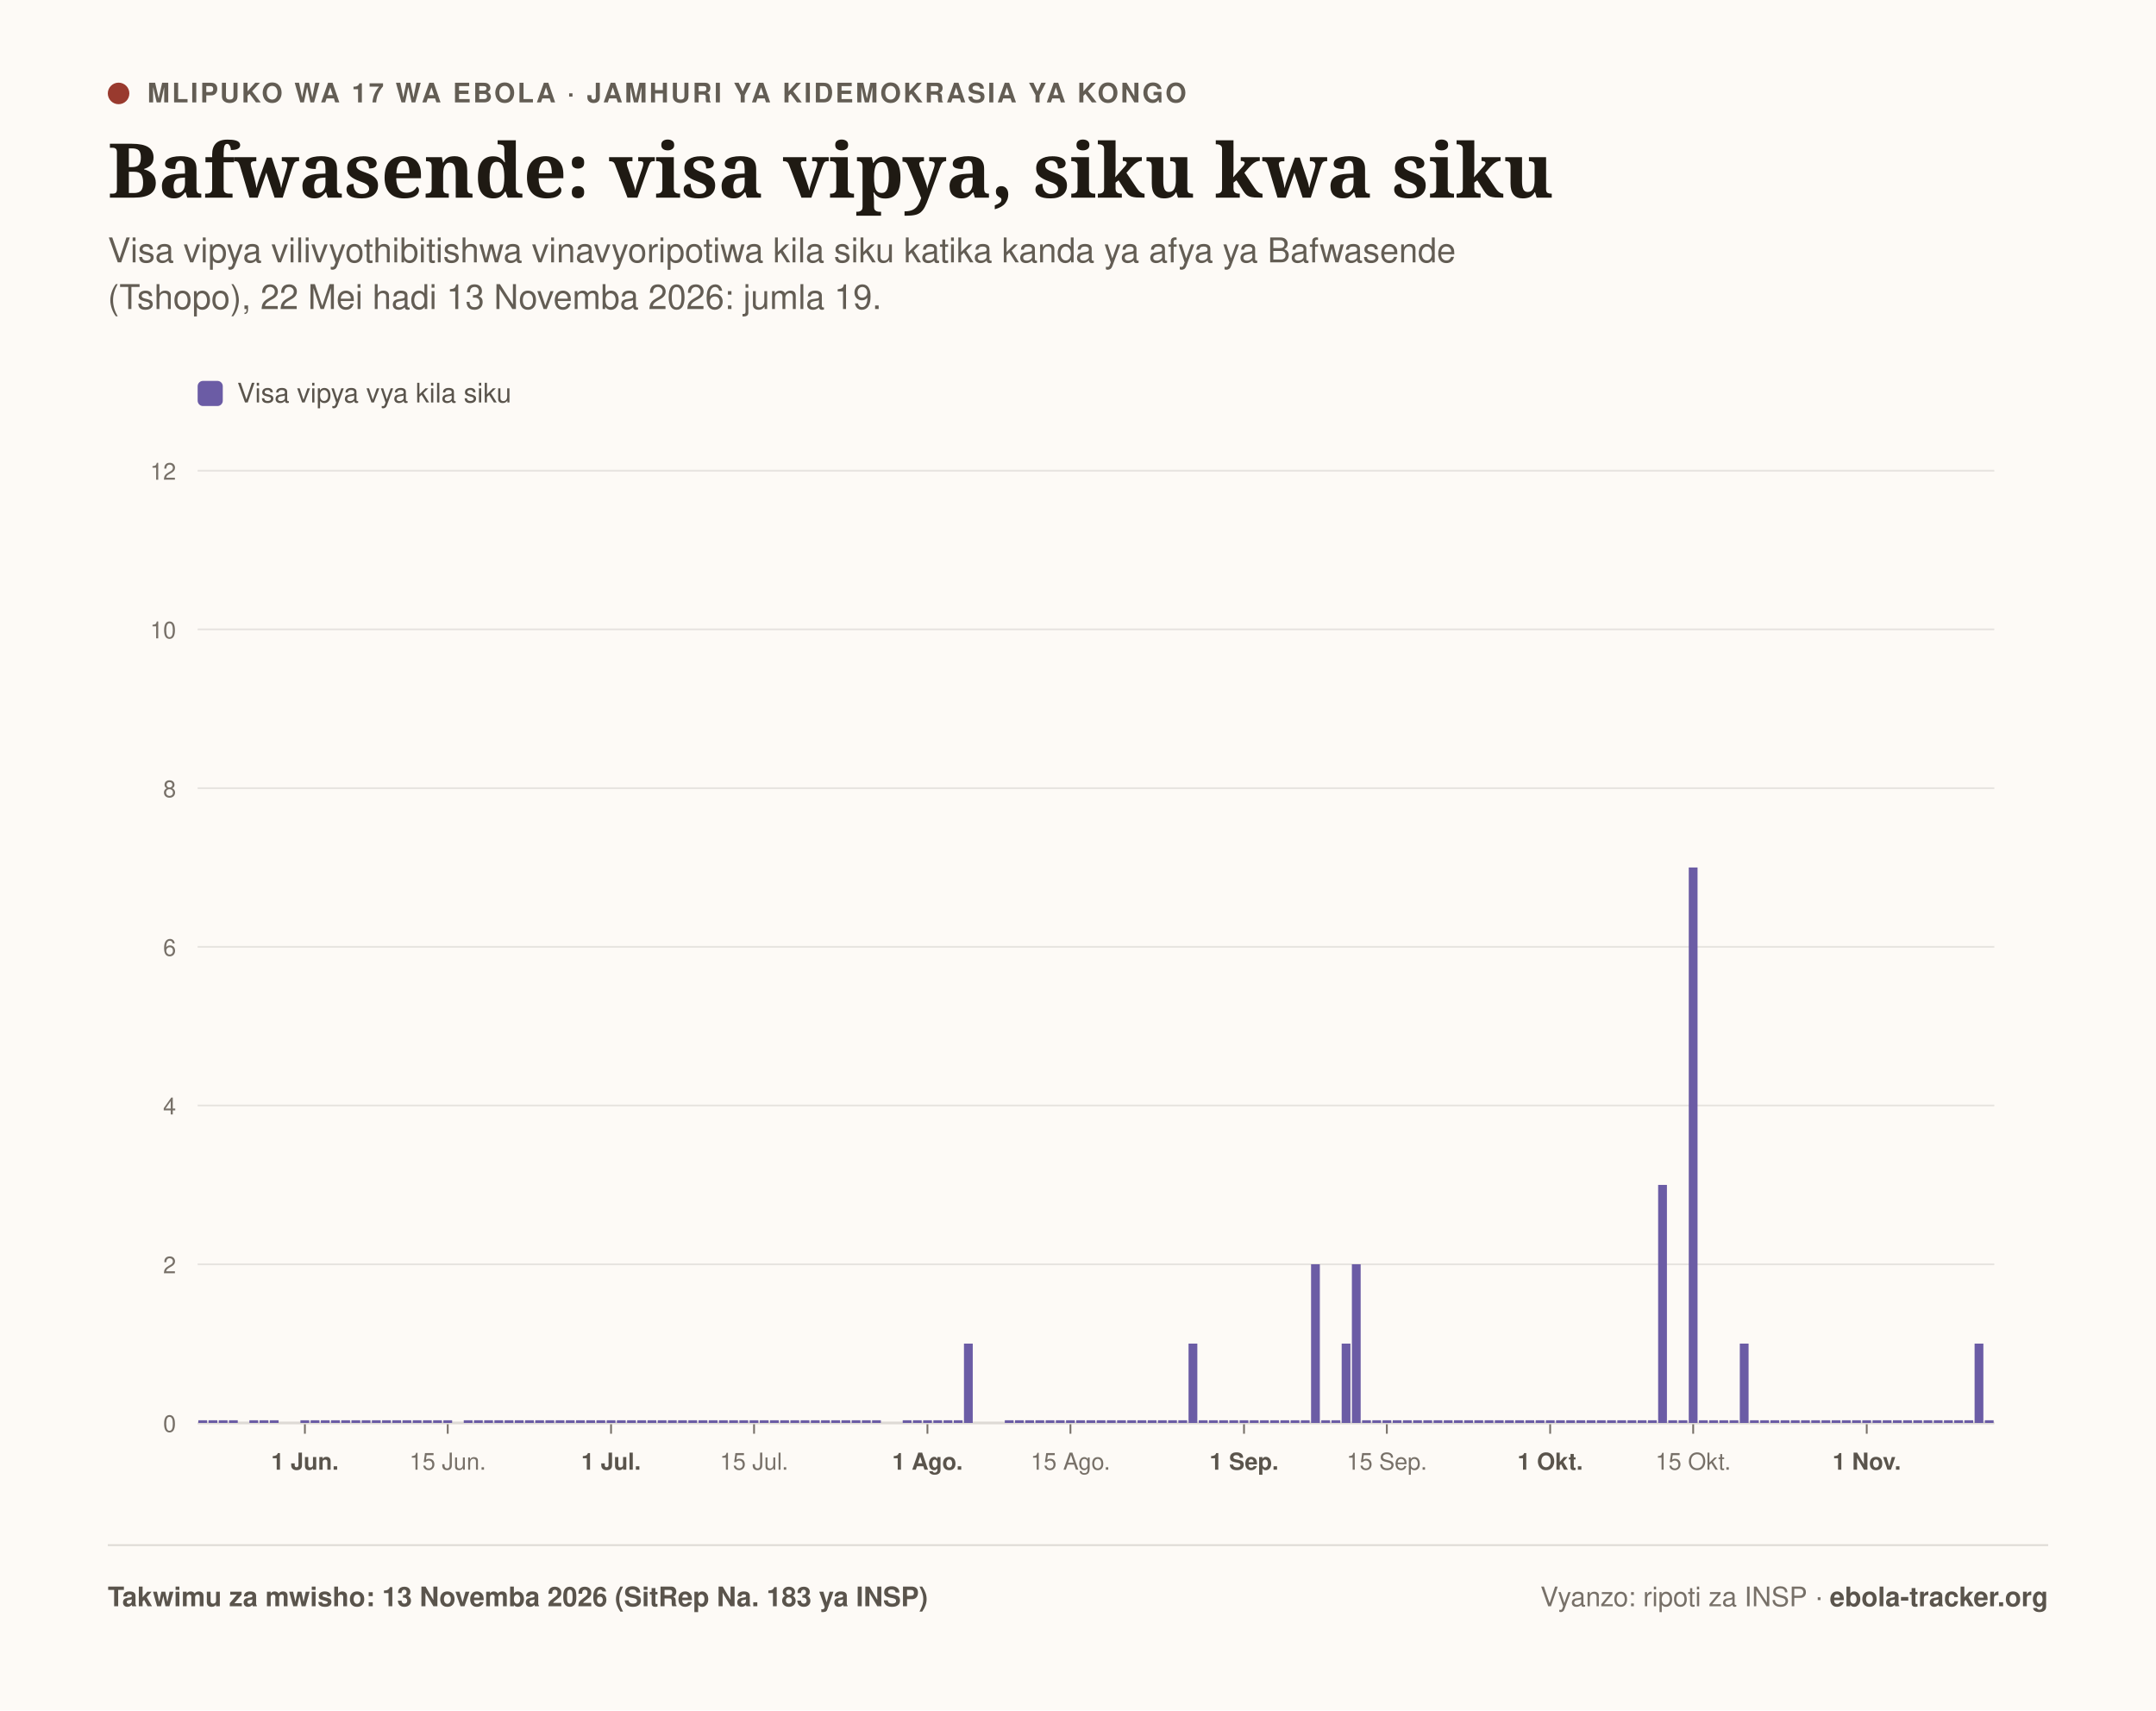
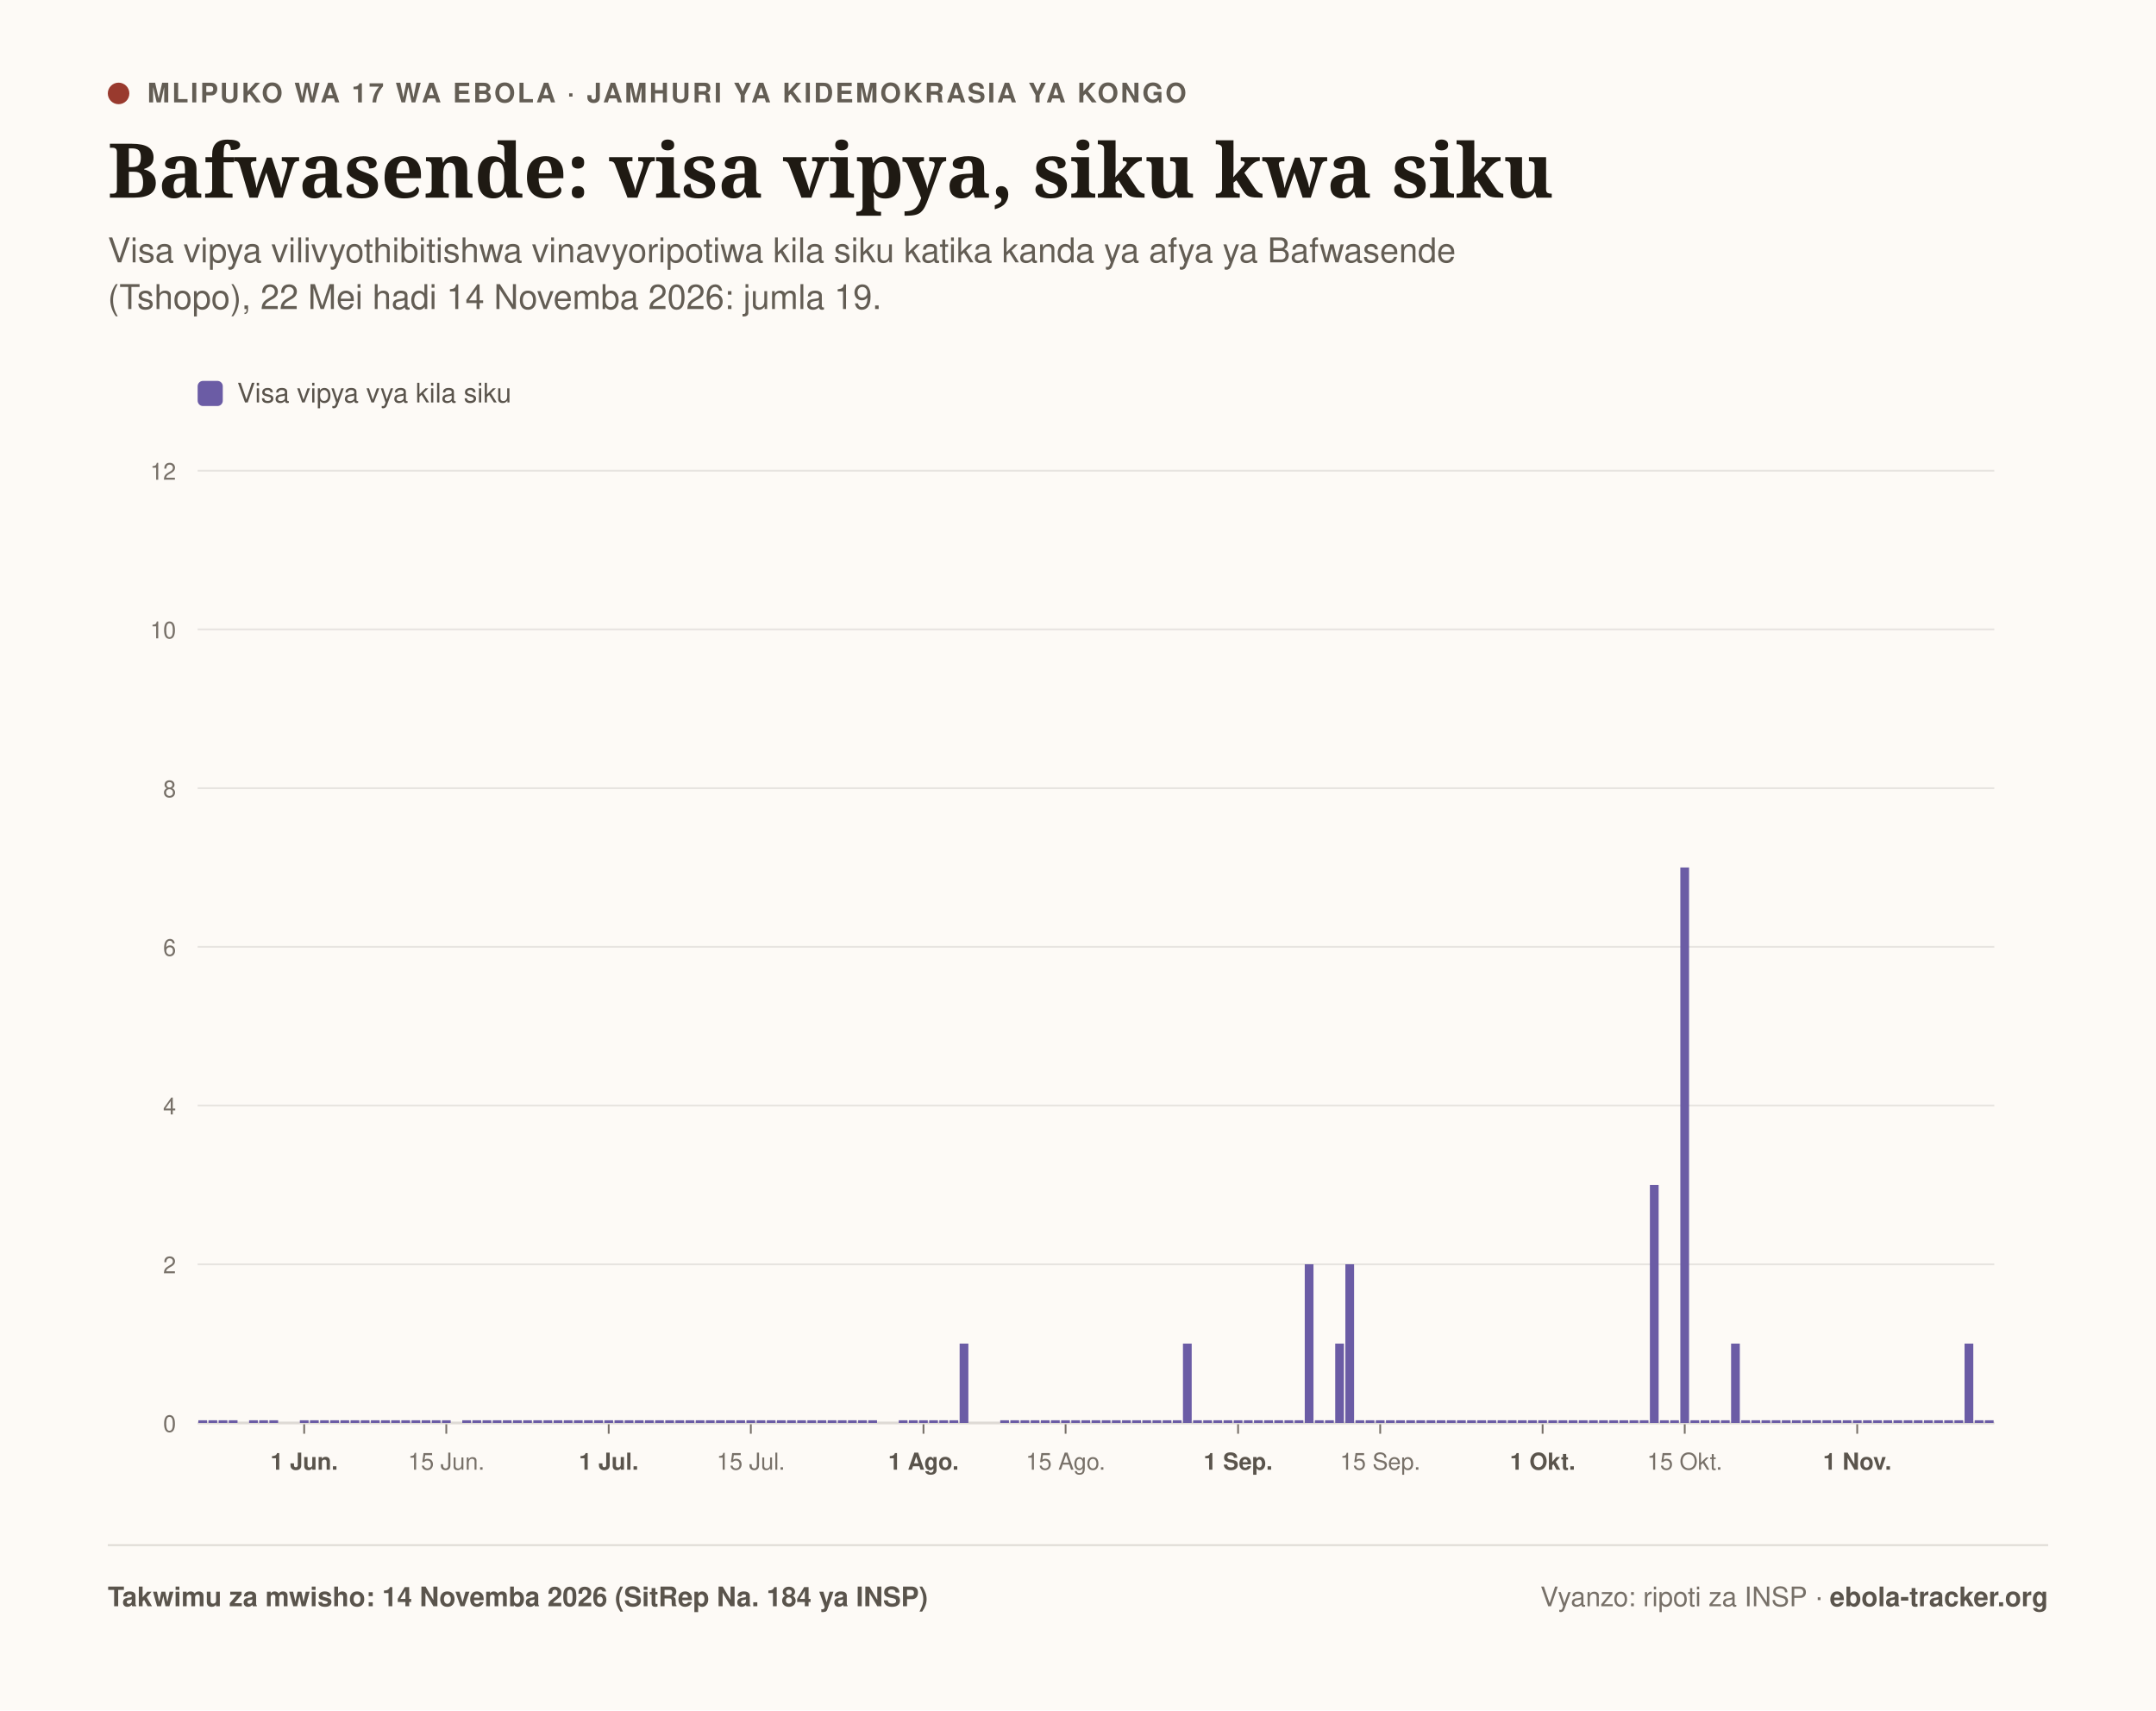
- <svg xmlns="http://www.w3.org/2000/svg" viewBox="0 0 1200 952" role="img" aria-label="Bafwasende: visa vipya, siku kwa siku. Visa vipya vilivyothibitishwa vinavyoripotiwa kila siku katika kanda ya afya ya Bafwasende (Tshopo), 22 Mei hadi 13 Novemba 2026: jumla 19.">
+ <svg xmlns="http://www.w3.org/2000/svg" viewBox="0 0 1200 952" role="img" aria-label="Bafwasende: visa vipya, siku kwa siku. Visa vipya vilivyothibitishwa vinavyoripotiwa kila siku katika kanda ya afya ya Bafwasende (Tshopo), 22 Mei hadi 14 Novemba 2026: jumla 19.">
  <rect width="1200" height="952" fill="#FDFAF6" />
  <circle cx="66" cy="52" r="6" fill="#993A2E" />
  <text x="82.0" y="57.0" font-family="'Public Sans',Helvetica,Arial,sans-serif" font-size="15" font-weight="700" fill="#635D54" text-anchor="start" letter-spacing=".08em">MLIPUKO WA 17 WA EBOLA · JAMHURI YA KIDEMOKRASIA YA KONGO</text>
  <text x="60.0" y="110.0" font-family="'Source Serif 4',Georgia,serif" font-size="42" font-weight="600" fill="#1F1A13" text-anchor="start">Bafwasende: visa vipya, siku kwa siku</text>
  <text x="60.0" y="146.0" font-family="'Public Sans',Helvetica,Arial,sans-serif" font-size="19" font-weight="400" fill="#635D54" text-anchor="start">Visa vipya vilivyothibitishwa vinavyoripotiwa kila siku katika kanda ya afya ya Bafwasende</text>
-   <text x="60.0" y="172.0" font-family="'Public Sans',Helvetica,Arial,sans-serif" font-size="19" font-weight="400" fill="#635D54" text-anchor="start">(Tshopo), 22 Mei hadi 13 Novemba 2026: jumla 19.</text>
+   <text x="60.0" y="172.0" font-family="'Public Sans',Helvetica,Arial,sans-serif" font-size="19" font-weight="400" fill="#635D54" text-anchor="start">(Tshopo), 22 Mei hadi 14 Novemba 2026: jumla 19.</text>
  <rect x="110" y="212" width="14" height="14" rx="3" fill="#6B5CA5" />
  <text x="132.0" y="224.0" font-family="'Public Sans',Helvetica,Arial,sans-serif" font-size="15" font-weight="400" fill="#5A544C" text-anchor="start">Visa vipya vya kila siku</text>
  <line x1="110" x2="1110" y1="792.0" y2="792.0" stroke="#E7E4E0" />
  <text x="98.0" y="797.0" font-family="'Public Sans',Helvetica,Arial,sans-serif" font-size="13" font-weight="400" fill="#777068" text-anchor="end">0</text>
  <line x1="110" x2="1110" y1="703.7" y2="703.7" stroke="#E7E4E0" />
  <text x="98.0" y="708.7" font-family="'Public Sans',Helvetica,Arial,sans-serif" font-size="13" font-weight="400" fill="#777068" text-anchor="end">2</text>
  <line x1="110" x2="1110" y1="615.3" y2="615.3" stroke="#E7E4E0" />
  <text x="98.0" y="620.3" font-family="'Public Sans',Helvetica,Arial,sans-serif" font-size="13" font-weight="400" fill="#777068" text-anchor="end">4</text>
  <line x1="110" x2="1110" y1="527.0" y2="527.0" stroke="#E7E4E0" />
  <text x="98.0" y="532.0" font-family="'Public Sans',Helvetica,Arial,sans-serif" font-size="13" font-weight="400" fill="#777068" text-anchor="end">6</text>
  <line x1="110" x2="1110" y1="438.7" y2="438.7" stroke="#E7E4E0" />
  <text x="98.0" y="443.7" font-family="'Public Sans',Helvetica,Arial,sans-serif" font-size="13" font-weight="400" fill="#777068" text-anchor="end">8</text>
  <line x1="110" x2="1110" y1="350.3" y2="350.3" stroke="#E7E4E0" />
  <text x="98.0" y="355.3" font-family="'Public Sans',Helvetica,Arial,sans-serif" font-size="13" font-weight="400" fill="#777068" text-anchor="end">10</text>
  <line x1="110" x2="1110" y1="262.0" y2="262.0" stroke="#E7E4E0" />
  <text x="98.0" y="267.0" font-family="'Public Sans',Helvetica,Arial,sans-serif" font-size="13" font-weight="400" fill="#777068" text-anchor="end">12</text>
-   <line x1="169.7" x2="169.7" y1="792" y2="798" stroke="#777068" />
-   <text x="169.7" y="818.0" font-family="'Public Sans',Helvetica,Arial,sans-serif" font-size="13" font-weight="600" fill="#5A544C" text-anchor="middle">1 Jun.</text>
-   <line x1="249.2" x2="249.2" y1="792" y2="798" stroke="#777068" />
-   <text x="249.2" y="818.0" font-family="'Public Sans',Helvetica,Arial,sans-serif" font-size="13" font-weight="400" fill="#777068" text-anchor="middle">15 Jun.</text>
-   <line x1="340.1" x2="340.1" y1="792" y2="798" stroke="#777068" />
-   <text x="340.1" y="818.0" font-family="'Public Sans',Helvetica,Arial,sans-serif" font-size="13" font-weight="600" fill="#5A544C" text-anchor="middle">1 Jul.</text>
-   <line x1="419.7" x2="419.7" y1="792" y2="798" stroke="#777068" />
-   <text x="419.7" y="818.0" font-family="'Public Sans',Helvetica,Arial,sans-serif" font-size="13" font-weight="400" fill="#777068" text-anchor="middle">15 Jul.</text>
-   <line x1="516.2" x2="516.2" y1="792" y2="798" stroke="#777068" />
-   <text x="516.2" y="818.0" font-family="'Public Sans',Helvetica,Arial,sans-serif" font-size="13" font-weight="600" fill="#5A544C" text-anchor="middle">1 Ago.</text>
-   <line x1="595.8" x2="595.8" y1="792" y2="798" stroke="#777068" />
-   <text x="595.8" y="818.0" font-family="'Public Sans',Helvetica,Arial,sans-serif" font-size="13" font-weight="400" fill="#777068" text-anchor="middle">15 Ago.</text>
-   <line x1="692.4" x2="692.4" y1="792" y2="798" stroke="#777068" />
-   <text x="692.4" y="818.0" font-family="'Public Sans',Helvetica,Arial,sans-serif" font-size="13" font-weight="600" fill="#5A544C" text-anchor="middle">1 Sep.</text>
-   <line x1="771.9" x2="771.9" y1="792" y2="798" stroke="#777068" />
-   <text x="771.9" y="818.0" font-family="'Public Sans',Helvetica,Arial,sans-serif" font-size="13" font-weight="400" fill="#777068" text-anchor="middle">15 Sep.</text>
-   <line x1="862.8" x2="862.8" y1="792" y2="798" stroke="#777068" />
-   <text x="862.8" y="818.0" font-family="'Public Sans',Helvetica,Arial,sans-serif" font-size="13" font-weight="600" fill="#5A544C" text-anchor="middle">1 Okt.</text>
-   <line x1="942.4" x2="942.4" y1="792" y2="798" stroke="#777068" />
-   <text x="942.4" y="818.0" font-family="'Public Sans',Helvetica,Arial,sans-serif" font-size="13" font-weight="400" fill="#777068" text-anchor="middle">15 Okt.</text>
-   <line x1="1039.0" x2="1039.0" y1="792" y2="798" stroke="#777068" />
-   <text x="1039.0" y="818.0" font-family="'Public Sans',Helvetica,Arial,sans-serif" font-size="13" font-weight="600" fill="#5A544C" text-anchor="middle">1 Nov.</text>
+   <line x1="169.3" x2="169.3" y1="792" y2="798" stroke="#777068" />
+   <text x="169.3" y="818.0" font-family="'Public Sans',Helvetica,Arial,sans-serif" font-size="13" font-weight="600" fill="#5A544C" text-anchor="middle">1 Jun.</text>
+   <line x1="248.4" x2="248.4" y1="792" y2="798" stroke="#777068" />
+   <text x="248.4" y="818.0" font-family="'Public Sans',Helvetica,Arial,sans-serif" font-size="13" font-weight="400" fill="#777068" text-anchor="middle">15 Jun.</text>
+   <line x1="338.8" x2="338.8" y1="792" y2="798" stroke="#777068" />
+   <text x="338.8" y="818.0" font-family="'Public Sans',Helvetica,Arial,sans-serif" font-size="13" font-weight="600" fill="#5A544C" text-anchor="middle">1 Jul.</text>
+   <line x1="417.9" x2="417.9" y1="792" y2="798" stroke="#777068" />
+   <text x="417.9" y="818.0" font-family="'Public Sans',Helvetica,Arial,sans-serif" font-size="13" font-weight="400" fill="#777068" text-anchor="middle">15 Jul.</text>
+   <line x1="514.0" x2="514.0" y1="792" y2="798" stroke="#777068" />
+   <text x="514.0" y="818.0" font-family="'Public Sans',Helvetica,Arial,sans-serif" font-size="13" font-weight="600" fill="#5A544C" text-anchor="middle">1 Ago.</text>
+   <line x1="593.1" x2="593.1" y1="792" y2="798" stroke="#777068" />
+   <text x="593.1" y="818.0" font-family="'Public Sans',Helvetica,Arial,sans-serif" font-size="13" font-weight="400" fill="#777068" text-anchor="middle">15 Ago.</text>
+   <line x1="689.1" x2="689.1" y1="792" y2="798" stroke="#777068" />
+   <text x="689.1" y="818.0" font-family="'Public Sans',Helvetica,Arial,sans-serif" font-size="13" font-weight="600" fill="#5A544C" text-anchor="middle">1 Sep.</text>
+   <line x1="768.2" x2="768.2" y1="792" y2="798" stroke="#777068" />
+   <text x="768.2" y="818.0" font-family="'Public Sans',Helvetica,Arial,sans-serif" font-size="13" font-weight="400" fill="#777068" text-anchor="middle">15 Sep.</text>
+   <line x1="858.6" x2="858.6" y1="792" y2="798" stroke="#777068" />
+   <text x="858.6" y="818.0" font-family="'Public Sans',Helvetica,Arial,sans-serif" font-size="13" font-weight="600" fill="#5A544C" text-anchor="middle">1 Okt.</text>
+   <line x1="937.7" x2="937.7" y1="792" y2="798" stroke="#777068" />
+   <text x="937.7" y="818.0" font-family="'Public Sans',Helvetica,Arial,sans-serif" font-size="13" font-weight="400" fill="#777068" text-anchor="middle">15 Okt.</text>
+   <line x1="1033.7" x2="1033.7" y1="792" y2="798" stroke="#777068" />
+   <text x="1033.7" y="818.0" font-family="'Public Sans',Helvetica,Arial,sans-serif" font-size="13" font-weight="600" fill="#5A544C" text-anchor="middle">1 Nov.</text>
  <line x1="110" x2="1110" y1="792" y2="792" stroke="#DEDAD5" stroke-width="1.5" />
-   <rect x="110.40" y="790.50" width="4.89" height="1.50" fill="#6B5CA5" />
-   <rect x="116.08" y="790.50" width="4.89" height="1.50" fill="#6B5CA5" />
-   <rect x="121.76" y="790.50" width="4.89" height="1.50" fill="#6B5CA5" />
-   <rect x="127.44" y="790.50" width="4.89" height="1.50" fill="#6B5CA5" />
-   <rect x="138.81" y="790.50" width="4.89" height="1.50" fill="#6B5CA5" />
-   <rect x="144.49" y="790.50" width="4.89" height="1.50" fill="#6B5CA5" />
-   <rect x="150.17" y="790.50" width="4.89" height="1.50" fill="#6B5CA5" />
-   <rect x="167.22" y="790.50" width="4.89" height="1.50" fill="#6B5CA5" />
-   <rect x="172.90" y="790.50" width="4.89" height="1.50" fill="#6B5CA5" />
-   <rect x="178.58" y="790.50" width="4.89" height="1.50" fill="#6B5CA5" />
-   <rect x="184.26" y="790.50" width="4.89" height="1.50" fill="#6B5CA5" />
-   <rect x="189.94" y="790.50" width="4.89" height="1.50" fill="#6B5CA5" />
-   <rect x="195.62" y="790.50" width="4.89" height="1.50" fill="#6B5CA5" />
-   <rect x="201.31" y="790.50" width="4.89" height="1.50" fill="#6B5CA5" />
-   <rect x="206.99" y="790.50" width="4.89" height="1.50" fill="#6B5CA5" />
-   <rect x="212.67" y="790.50" width="4.89" height="1.50" fill="#6B5CA5" />
-   <rect x="218.35" y="790.50" width="4.89" height="1.50" fill="#6B5CA5" />
-   <rect x="224.03" y="790.50" width="4.89" height="1.50" fill="#6B5CA5" />
-   <rect x="229.72" y="790.50" width="4.89" height="1.50" fill="#6B5CA5" />
-   <rect x="235.40" y="790.50" width="4.89" height="1.50" fill="#6B5CA5" />
-   <rect x="241.08" y="790.50" width="4.89" height="1.50" fill="#6B5CA5" />
-   <rect x="246.76" y="790.50" width="4.89" height="1.50" fill="#6B5CA5" />
-   <rect x="258.12" y="790.50" width="4.89" height="1.50" fill="#6B5CA5" />
-   <rect x="263.81" y="790.50" width="4.89" height="1.50" fill="#6B5CA5" />
-   <rect x="269.49" y="790.50" width="4.89" height="1.50" fill="#6B5CA5" />
-   <rect x="275.17" y="790.50" width="4.89" height="1.50" fill="#6B5CA5" />
-   <rect x="280.85" y="790.50" width="4.89" height="1.50" fill="#6B5CA5" />
-   <rect x="286.53" y="790.50" width="4.89" height="1.50" fill="#6B5CA5" />
-   <rect x="292.22" y="790.50" width="4.89" height="1.50" fill="#6B5CA5" />
-   <rect x="297.90" y="790.50" width="4.89" height="1.50" fill="#6B5CA5" />
-   <rect x="303.58" y="790.50" width="4.89" height="1.50" fill="#6B5CA5" />
-   <rect x="309.26" y="790.50" width="4.89" height="1.50" fill="#6B5CA5" />
-   <rect x="314.94" y="790.50" width="4.89" height="1.50" fill="#6B5CA5" />
-   <rect x="320.62" y="790.50" width="4.89" height="1.50" fill="#6B5CA5" />
-   <rect x="326.31" y="790.50" width="4.89" height="1.50" fill="#6B5CA5" />
-   <rect x="331.99" y="790.50" width="4.89" height="1.50" fill="#6B5CA5" />
-   <rect x="337.67" y="790.50" width="4.89" height="1.50" fill="#6B5CA5" />
-   <rect x="343.35" y="790.50" width="4.89" height="1.50" fill="#6B5CA5" />
-   <rect x="349.03" y="790.50" width="4.89" height="1.50" fill="#6B5CA5" />
-   <rect x="354.72" y="790.50" width="4.89" height="1.50" fill="#6B5CA5" />
-   <rect x="360.40" y="790.50" width="4.89" height="1.50" fill="#6B5CA5" />
-   <rect x="366.08" y="790.50" width="4.89" height="1.50" fill="#6B5CA5" />
-   <rect x="371.76" y="790.50" width="4.89" height="1.50" fill="#6B5CA5" />
-   <rect x="377.44" y="790.50" width="4.89" height="1.50" fill="#6B5CA5" />
-   <rect x="383.12" y="790.50" width="4.89" height="1.50" fill="#6B5CA5" />
-   <rect x="388.81" y="790.50" width="4.89" height="1.50" fill="#6B5CA5" />
-   <rect x="394.49" y="790.50" width="4.89" height="1.50" fill="#6B5CA5" />
-   <rect x="400.17" y="790.50" width="4.89" height="1.50" fill="#6B5CA5" />
-   <rect x="405.85" y="790.50" width="4.89" height="1.50" fill="#6B5CA5" />
-   <rect x="411.53" y="790.50" width="4.89" height="1.50" fill="#6B5CA5" />
-   <rect x="417.22" y="790.50" width="4.89" height="1.50" fill="#6B5CA5" />
-   <rect x="422.90" y="790.50" width="4.89" height="1.50" fill="#6B5CA5" />
-   <rect x="428.58" y="790.50" width="4.89" height="1.50" fill="#6B5CA5" />
-   <rect x="434.26" y="790.50" width="4.89" height="1.50" fill="#6B5CA5" />
-   <rect x="439.94" y="790.50" width="4.89" height="1.50" fill="#6B5CA5" />
-   <rect x="445.62" y="790.50" width="4.89" height="1.50" fill="#6B5CA5" />
-   <rect x="451.31" y="790.50" width="4.89" height="1.50" fill="#6B5CA5" />
-   <rect x="456.99" y="790.50" width="4.89" height="1.50" fill="#6B5CA5" />
-   <rect x="462.67" y="790.50" width="4.89" height="1.50" fill="#6B5CA5" />
-   <rect x="468.35" y="790.50" width="4.89" height="1.50" fill="#6B5CA5" />
-   <rect x="474.03" y="790.50" width="4.89" height="1.50" fill="#6B5CA5" />
-   <rect x="479.72" y="790.50" width="4.89" height="1.50" fill="#6B5CA5" />
-   <rect x="485.40" y="790.50" width="4.89" height="1.50" fill="#6B5CA5" />
-   <rect x="502.44" y="790.50" width="4.89" height="1.50" fill="#6B5CA5" />
-   <rect x="508.12" y="790.50" width="4.89" height="1.50" fill="#6B5CA5" />
-   <rect x="513.81" y="790.50" width="4.89" height="1.50" fill="#6B5CA5" />
-   <rect x="519.49" y="790.50" width="4.89" height="1.50" fill="#6B5CA5" />
-   <rect x="525.17" y="790.50" width="4.89" height="1.50" fill="#6B5CA5" />
-   <rect x="530.85" y="790.50" width="4.89" height="1.50" fill="#6B5CA5" />
-   <rect x="536.53" y="747.83" width="4.89" height="44.17" fill="#6B5CA5" />
-   <rect x="559.26" y="790.50" width="4.89" height="1.50" fill="#6B5CA5" />
-   <rect x="564.94" y="790.50" width="4.89" height="1.50" fill="#6B5CA5" />
-   <rect x="570.62" y="790.50" width="4.89" height="1.50" fill="#6B5CA5" />
-   <rect x="576.31" y="790.50" width="4.89" height="1.50" fill="#6B5CA5" />
-   <rect x="581.99" y="790.50" width="4.89" height="1.50" fill="#6B5CA5" />
-   <rect x="587.67" y="790.50" width="4.89" height="1.50" fill="#6B5CA5" />
-   <rect x="593.35" y="790.50" width="4.89" height="1.50" fill="#6B5CA5" />
-   <rect x="599.03" y="790.50" width="4.89" height="1.50" fill="#6B5CA5" />
-   <rect x="604.72" y="790.50" width="4.89" height="1.50" fill="#6B5CA5" />
-   <rect x="610.40" y="790.50" width="4.89" height="1.50" fill="#6B5CA5" />
-   <rect x="616.08" y="790.50" width="4.89" height="1.50" fill="#6B5CA5" />
-   <rect x="621.76" y="790.50" width="4.89" height="1.50" fill="#6B5CA5" />
-   <rect x="627.44" y="790.50" width="4.89" height="1.50" fill="#6B5CA5" />
-   <rect x="633.12" y="790.50" width="4.89" height="1.50" fill="#6B5CA5" />
-   <rect x="638.81" y="790.50" width="4.89" height="1.50" fill="#6B5CA5" />
-   <rect x="644.49" y="790.50" width="4.89" height="1.50" fill="#6B5CA5" />
-   <rect x="650.17" y="790.50" width="4.89" height="1.50" fill="#6B5CA5" />
-   <rect x="655.85" y="790.50" width="4.89" height="1.50" fill="#6B5CA5" />
-   <rect x="661.53" y="747.83" width="4.89" height="44.17" fill="#6B5CA5" />
-   <rect x="667.22" y="790.50" width="4.89" height="1.50" fill="#6B5CA5" />
-   <rect x="672.90" y="790.50" width="4.89" height="1.50" fill="#6B5CA5" />
-   <rect x="678.58" y="790.50" width="4.89" height="1.50" fill="#6B5CA5" />
-   <rect x="684.26" y="790.50" width="4.89" height="1.50" fill="#6B5CA5" />
-   <rect x="689.94" y="790.50" width="4.89" height="1.50" fill="#6B5CA5" />
-   <rect x="695.62" y="790.50" width="4.89" height="1.50" fill="#6B5CA5" />
-   <rect x="701.31" y="790.50" width="4.89" height="1.50" fill="#6B5CA5" />
-   <rect x="706.99" y="790.50" width="4.89" height="1.50" fill="#6B5CA5" />
-   <rect x="712.67" y="790.50" width="4.89" height="1.50" fill="#6B5CA5" />
-   <rect x="718.35" y="790.50" width="4.89" height="1.50" fill="#6B5CA5" />
-   <rect x="724.03" y="790.50" width="4.89" height="1.50" fill="#6B5CA5" />
-   <rect x="729.72" y="703.67" width="4.89" height="88.33" fill="#6B5CA5" />
-   <rect x="735.40" y="790.50" width="4.89" height="1.50" fill="#6B5CA5" />
-   <rect x="741.08" y="790.50" width="4.89" height="1.50" fill="#6B5CA5" />
-   <rect x="746.76" y="747.83" width="4.89" height="44.17" fill="#6B5CA5" />
-   <rect x="752.44" y="703.67" width="4.89" height="88.33" fill="#6B5CA5" />
-   <rect x="758.12" y="790.50" width="4.89" height="1.50" fill="#6B5CA5" />
-   <rect x="763.81" y="790.50" width="4.89" height="1.50" fill="#6B5CA5" />
-   <rect x="769.49" y="790.50" width="4.89" height="1.50" fill="#6B5CA5" />
-   <rect x="775.17" y="790.50" width="4.89" height="1.50" fill="#6B5CA5" />
-   <rect x="780.85" y="790.50" width="4.89" height="1.50" fill="#6B5CA5" />
-   <rect x="786.53" y="790.50" width="4.89" height="1.50" fill="#6B5CA5" />
-   <rect x="792.22" y="790.50" width="4.89" height="1.50" fill="#6B5CA5" />
-   <rect x="797.90" y="790.50" width="4.89" height="1.50" fill="#6B5CA5" />
-   <rect x="803.58" y="790.50" width="4.89" height="1.50" fill="#6B5CA5" />
-   <rect x="809.26" y="790.50" width="4.89" height="1.50" fill="#6B5CA5" />
-   <rect x="814.94" y="790.50" width="4.89" height="1.50" fill="#6B5CA5" />
-   <rect x="820.62" y="790.50" width="4.89" height="1.50" fill="#6B5CA5" />
-   <rect x="826.31" y="790.50" width="4.89" height="1.50" fill="#6B5CA5" />
-   <rect x="831.99" y="790.50" width="4.89" height="1.50" fill="#6B5CA5" />
-   <rect x="837.67" y="790.50" width="4.89" height="1.50" fill="#6B5CA5" />
-   <rect x="843.35" y="790.50" width="4.89" height="1.50" fill="#6B5CA5" />
-   <rect x="849.03" y="790.50" width="4.89" height="1.50" fill="#6B5CA5" />
-   <rect x="854.72" y="790.50" width="4.89" height="1.50" fill="#6B5CA5" />
-   <rect x="860.40" y="790.50" width="4.89" height="1.50" fill="#6B5CA5" />
-   <rect x="866.08" y="790.50" width="4.89" height="1.50" fill="#6B5CA5" />
-   <rect x="871.76" y="790.50" width="4.89" height="1.50" fill="#6B5CA5" />
-   <rect x="877.44" y="790.50" width="4.89" height="1.50" fill="#6B5CA5" />
-   <rect x="883.12" y="790.50" width="4.89" height="1.50" fill="#6B5CA5" />
-   <rect x="888.81" y="790.50" width="4.89" height="1.50" fill="#6B5CA5" />
-   <rect x="894.49" y="790.50" width="4.89" height="1.50" fill="#6B5CA5" />
-   <rect x="900.17" y="790.50" width="4.89" height="1.50" fill="#6B5CA5" />
-   <rect x="905.85" y="790.50" width="4.89" height="1.50" fill="#6B5CA5" />
-   <rect x="911.53" y="790.50" width="4.89" height="1.50" fill="#6B5CA5" />
-   <rect x="917.22" y="790.50" width="4.89" height="1.50" fill="#6B5CA5" />
-   <rect x="922.90" y="659.50" width="4.89" height="132.50" fill="#6B5CA5" />
-   <rect x="928.58" y="790.50" width="4.89" height="1.50" fill="#6B5CA5" />
-   <rect x="934.26" y="790.50" width="4.89" height="1.50" fill="#6B5CA5" />
-   <rect x="939.94" y="482.83" width="4.89" height="309.17" fill="#6B5CA5" />
-   <rect x="945.62" y="790.50" width="4.89" height="1.50" fill="#6B5CA5" />
-   <rect x="951.31" y="790.50" width="4.89" height="1.50" fill="#6B5CA5" />
-   <rect x="956.99" y="790.50" width="4.89" height="1.50" fill="#6B5CA5" />
-   <rect x="962.67" y="790.50" width="4.89" height="1.50" fill="#6B5CA5" />
-   <rect x="968.35" y="747.83" width="4.89" height="44.17" fill="#6B5CA5" />
-   <rect x="974.03" y="790.50" width="4.89" height="1.50" fill="#6B5CA5" />
-   <rect x="979.72" y="790.50" width="4.89" height="1.50" fill="#6B5CA5" />
-   <rect x="985.40" y="790.50" width="4.89" height="1.50" fill="#6B5CA5" />
-   <rect x="991.08" y="790.50" width="4.89" height="1.50" fill="#6B5CA5" />
-   <rect x="996.76" y="790.50" width="4.89" height="1.50" fill="#6B5CA5" />
-   <rect x="1002.44" y="790.50" width="4.89" height="1.50" fill="#6B5CA5" />
-   <rect x="1008.12" y="790.50" width="4.89" height="1.50" fill="#6B5CA5" />
-   <rect x="1013.81" y="790.50" width="4.89" height="1.50" fill="#6B5CA5" />
-   <rect x="1019.49" y="790.50" width="4.89" height="1.50" fill="#6B5CA5" />
-   <rect x="1025.17" y="790.50" width="4.89" height="1.50" fill="#6B5CA5" />
-   <rect x="1030.85" y="790.50" width="4.89" height="1.50" fill="#6B5CA5" />
-   <rect x="1036.53" y="790.50" width="4.89" height="1.50" fill="#6B5CA5" />
-   <rect x="1042.22" y="790.50" width="4.89" height="1.50" fill="#6B5CA5" />
-   <rect x="1047.90" y="790.50" width="4.89" height="1.50" fill="#6B5CA5" />
-   <rect x="1053.58" y="790.50" width="4.89" height="1.50" fill="#6B5CA5" />
-   <rect x="1059.26" y="790.50" width="4.89" height="1.50" fill="#6B5CA5" />
-   <rect x="1064.94" y="790.50" width="4.89" height="1.50" fill="#6B5CA5" />
-   <rect x="1070.62" y="790.50" width="4.89" height="1.50" fill="#6B5CA5" />
-   <rect x="1076.31" y="790.50" width="4.89" height="1.50" fill="#6B5CA5" />
-   <rect x="1081.99" y="790.50" width="4.89" height="1.50" fill="#6B5CA5" />
-   <rect x="1087.67" y="790.50" width="4.89" height="1.50" fill="#6B5CA5" />
-   <rect x="1093.35" y="790.50" width="4.89" height="1.50" fill="#6B5CA5" />
-   <rect x="1099.03" y="747.83" width="4.89" height="44.17" fill="#6B5CA5" />
-   <rect x="1104.72" y="790.50" width="4.89" height="1.50" fill="#6B5CA5" />
+   <rect x="110.40" y="790.50" width="4.86" height="1.50" fill="#6B5CA5" />
+   <rect x="116.05" y="790.50" width="4.86" height="1.50" fill="#6B5CA5" />
+   <rect x="121.69" y="790.50" width="4.86" height="1.50" fill="#6B5CA5" />
+   <rect x="127.34" y="790.50" width="4.86" height="1.50" fill="#6B5CA5" />
+   <rect x="138.64" y="790.50" width="4.86" height="1.50" fill="#6B5CA5" />
+   <rect x="144.29" y="790.50" width="4.86" height="1.50" fill="#6B5CA5" />
+   <rect x="149.94" y="790.50" width="4.86" height="1.50" fill="#6B5CA5" />
+   <rect x="166.89" y="790.50" width="4.86" height="1.50" fill="#6B5CA5" />
+   <rect x="172.54" y="790.50" width="4.86" height="1.50" fill="#6B5CA5" />
+   <rect x="178.19" y="790.50" width="4.86" height="1.50" fill="#6B5CA5" />
+   <rect x="183.84" y="790.50" width="4.86" height="1.50" fill="#6B5CA5" />
+   <rect x="189.49" y="790.50" width="4.86" height="1.50" fill="#6B5CA5" />
+   <rect x="195.14" y="790.50" width="4.86" height="1.50" fill="#6B5CA5" />
+   <rect x="200.79" y="790.50" width="4.86" height="1.50" fill="#6B5CA5" />
+   <rect x="206.44" y="790.50" width="4.86" height="1.50" fill="#6B5CA5" />
+   <rect x="212.09" y="790.50" width="4.86" height="1.50" fill="#6B5CA5" />
+   <rect x="217.74" y="790.50" width="4.86" height="1.50" fill="#6B5CA5" />
+   <rect x="223.39" y="790.50" width="4.86" height="1.50" fill="#6B5CA5" />
+   <rect x="229.04" y="790.50" width="4.86" height="1.50" fill="#6B5CA5" />
+   <rect x="234.69" y="790.50" width="4.86" height="1.50" fill="#6B5CA5" />
+   <rect x="240.34" y="790.50" width="4.86" height="1.50" fill="#6B5CA5" />
+   <rect x="245.99" y="790.50" width="4.86" height="1.50" fill="#6B5CA5" />
+   <rect x="257.29" y="790.50" width="4.86" height="1.50" fill="#6B5CA5" />
+   <rect x="262.94" y="790.50" width="4.86" height="1.50" fill="#6B5CA5" />
+   <rect x="268.59" y="790.50" width="4.86" height="1.50" fill="#6B5CA5" />
+   <rect x="274.24" y="790.50" width="4.86" height="1.50" fill="#6B5CA5" />
+   <rect x="279.89" y="790.50" width="4.86" height="1.50" fill="#6B5CA5" />
+   <rect x="285.54" y="790.50" width="4.86" height="1.50" fill="#6B5CA5" />
+   <rect x="291.19" y="790.50" width="4.86" height="1.50" fill="#6B5CA5" />
+   <rect x="296.84" y="790.50" width="4.86" height="1.50" fill="#6B5CA5" />
+   <rect x="302.49" y="790.50" width="4.86" height="1.50" fill="#6B5CA5" />
+   <rect x="308.14" y="790.50" width="4.86" height="1.50" fill="#6B5CA5" />
+   <rect x="313.79" y="790.50" width="4.86" height="1.50" fill="#6B5CA5" />
+   <rect x="319.44" y="790.50" width="4.86" height="1.50" fill="#6B5CA5" />
+   <rect x="325.08" y="790.50" width="4.86" height="1.50" fill="#6B5CA5" />
+   <rect x="330.73" y="790.50" width="4.86" height="1.50" fill="#6B5CA5" />
+   <rect x="336.38" y="790.50" width="4.86" height="1.50" fill="#6B5CA5" />
+   <rect x="342.03" y="790.50" width="4.86" height="1.50" fill="#6B5CA5" />
+   <rect x="347.68" y="790.50" width="4.86" height="1.50" fill="#6B5CA5" />
+   <rect x="353.33" y="790.50" width="4.86" height="1.50" fill="#6B5CA5" />
+   <rect x="358.98" y="790.50" width="4.86" height="1.50" fill="#6B5CA5" />
+   <rect x="364.63" y="790.50" width="4.86" height="1.50" fill="#6B5CA5" />
+   <rect x="370.28" y="790.50" width="4.86" height="1.50" fill="#6B5CA5" />
+   <rect x="375.93" y="790.50" width="4.86" height="1.50" fill="#6B5CA5" />
+   <rect x="381.58" y="790.50" width="4.86" height="1.50" fill="#6B5CA5" />
+   <rect x="387.23" y="790.50" width="4.86" height="1.50" fill="#6B5CA5" />
+   <rect x="392.88" y="790.50" width="4.86" height="1.50" fill="#6B5CA5" />
+   <rect x="398.53" y="790.50" width="4.86" height="1.50" fill="#6B5CA5" />
+   <rect x="404.18" y="790.50" width="4.86" height="1.50" fill="#6B5CA5" />
+   <rect x="409.83" y="790.50" width="4.86" height="1.50" fill="#6B5CA5" />
+   <rect x="415.48" y="790.50" width="4.86" height="1.50" fill="#6B5CA5" />
+   <rect x="421.13" y="790.50" width="4.86" height="1.50" fill="#6B5CA5" />
+   <rect x="426.78" y="790.50" width="4.86" height="1.50" fill="#6B5CA5" />
+   <rect x="432.43" y="790.50" width="4.86" height="1.50" fill="#6B5CA5" />
+   <rect x="438.08" y="790.50" width="4.86" height="1.50" fill="#6B5CA5" />
+   <rect x="443.73" y="790.50" width="4.86" height="1.50" fill="#6B5CA5" />
+   <rect x="449.38" y="790.50" width="4.86" height="1.50" fill="#6B5CA5" />
+   <rect x="455.03" y="790.50" width="4.86" height="1.50" fill="#6B5CA5" />
+   <rect x="460.68" y="790.50" width="4.86" height="1.50" fill="#6B5CA5" />
+   <rect x="466.33" y="790.50" width="4.86" height="1.50" fill="#6B5CA5" />
+   <rect x="471.98" y="790.50" width="4.86" height="1.50" fill="#6B5CA5" />
+   <rect x="477.63" y="790.50" width="4.86" height="1.50" fill="#6B5CA5" />
+   <rect x="483.28" y="790.50" width="4.86" height="1.50" fill="#6B5CA5" />
+   <rect x="500.23" y="790.50" width="4.86" height="1.50" fill="#6B5CA5" />
+   <rect x="505.88" y="790.50" width="4.86" height="1.50" fill="#6B5CA5" />
+   <rect x="511.53" y="790.50" width="4.86" height="1.50" fill="#6B5CA5" />
+   <rect x="517.18" y="790.50" width="4.86" height="1.50" fill="#6B5CA5" />
+   <rect x="522.82" y="790.50" width="4.86" height="1.50" fill="#6B5CA5" />
+   <rect x="528.47" y="790.50" width="4.86" height="1.50" fill="#6B5CA5" />
+   <rect x="534.12" y="747.83" width="4.86" height="44.17" fill="#6B5CA5" />
+   <rect x="556.72" y="790.50" width="4.86" height="1.50" fill="#6B5CA5" />
+   <rect x="562.37" y="790.50" width="4.86" height="1.50" fill="#6B5CA5" />
+   <rect x="568.02" y="790.50" width="4.86" height="1.50" fill="#6B5CA5" />
+   <rect x="573.67" y="790.50" width="4.86" height="1.50" fill="#6B5CA5" />
+   <rect x="579.32" y="790.50" width="4.86" height="1.50" fill="#6B5CA5" />
+   <rect x="584.97" y="790.50" width="4.86" height="1.50" fill="#6B5CA5" />
+   <rect x="590.62" y="790.50" width="4.86" height="1.50" fill="#6B5CA5" />
+   <rect x="596.27" y="790.50" width="4.86" height="1.50" fill="#6B5CA5" />
+   <rect x="601.92" y="790.50" width="4.86" height="1.50" fill="#6B5CA5" />
+   <rect x="607.57" y="790.50" width="4.86" height="1.50" fill="#6B5CA5" />
+   <rect x="613.22" y="790.50" width="4.86" height="1.50" fill="#6B5CA5" />
+   <rect x="618.87" y="790.50" width="4.86" height="1.50" fill="#6B5CA5" />
+   <rect x="624.52" y="790.50" width="4.86" height="1.50" fill="#6B5CA5" />
+   <rect x="630.17" y="790.50" width="4.86" height="1.50" fill="#6B5CA5" />
+   <rect x="635.82" y="790.50" width="4.86" height="1.50" fill="#6B5CA5" />
+   <rect x="641.47" y="790.50" width="4.86" height="1.50" fill="#6B5CA5" />
+   <rect x="647.12" y="790.50" width="4.86" height="1.50" fill="#6B5CA5" />
+   <rect x="652.77" y="790.50" width="4.86" height="1.50" fill="#6B5CA5" />
+   <rect x="658.42" y="747.83" width="4.86" height="44.17" fill="#6B5CA5" />
+   <rect x="664.07" y="790.50" width="4.86" height="1.50" fill="#6B5CA5" />
+   <rect x="669.72" y="790.50" width="4.86" height="1.50" fill="#6B5CA5" />
+   <rect x="675.37" y="790.50" width="4.86" height="1.50" fill="#6B5CA5" />
+   <rect x="681.02" y="790.50" width="4.86" height="1.50" fill="#6B5CA5" />
+   <rect x="686.67" y="790.50" width="4.86" height="1.50" fill="#6B5CA5" />
+   <rect x="692.32" y="790.50" width="4.86" height="1.50" fill="#6B5CA5" />
+   <rect x="697.97" y="790.50" width="4.86" height="1.50" fill="#6B5CA5" />
+   <rect x="703.62" y="790.50" width="4.86" height="1.50" fill="#6B5CA5" />
+   <rect x="709.27" y="790.50" width="4.86" height="1.50" fill="#6B5CA5" />
+   <rect x="714.92" y="790.50" width="4.86" height="1.50" fill="#6B5CA5" />
+   <rect x="720.56" y="790.50" width="4.86" height="1.50" fill="#6B5CA5" />
+   <rect x="726.21" y="703.67" width="4.86" height="88.33" fill="#6B5CA5" />
+   <rect x="731.86" y="790.50" width="4.86" height="1.50" fill="#6B5CA5" />
+   <rect x="737.51" y="790.50" width="4.86" height="1.50" fill="#6B5CA5" />
+   <rect x="743.16" y="747.83" width="4.86" height="44.17" fill="#6B5CA5" />
+   <rect x="748.81" y="703.67" width="4.86" height="88.33" fill="#6B5CA5" />
+   <rect x="754.46" y="790.50" width="4.86" height="1.50" fill="#6B5CA5" />
+   <rect x="760.11" y="790.50" width="4.86" height="1.50" fill="#6B5CA5" />
+   <rect x="765.76" y="790.50" width="4.86" height="1.50" fill="#6B5CA5" />
+   <rect x="771.41" y="790.50" width="4.86" height="1.50" fill="#6B5CA5" />
+   <rect x="777.06" y="790.50" width="4.86" height="1.50" fill="#6B5CA5" />
+   <rect x="782.71" y="790.50" width="4.86" height="1.50" fill="#6B5CA5" />
+   <rect x="788.36" y="790.50" width="4.86" height="1.50" fill="#6B5CA5" />
+   <rect x="794.01" y="790.50" width="4.86" height="1.50" fill="#6B5CA5" />
+   <rect x="799.66" y="790.50" width="4.86" height="1.50" fill="#6B5CA5" />
+   <rect x="805.31" y="790.50" width="4.86" height="1.50" fill="#6B5CA5" />
+   <rect x="810.96" y="790.50" width="4.86" height="1.50" fill="#6B5CA5" />
+   <rect x="816.61" y="790.50" width="4.86" height="1.50" fill="#6B5CA5" />
+   <rect x="822.26" y="790.50" width="4.86" height="1.50" fill="#6B5CA5" />
+   <rect x="827.91" y="790.50" width="4.86" height="1.50" fill="#6B5CA5" />
+   <rect x="833.56" y="790.50" width="4.86" height="1.50" fill="#6B5CA5" />
+   <rect x="839.21" y="790.50" width="4.86" height="1.50" fill="#6B5CA5" />
+   <rect x="844.86" y="790.50" width="4.86" height="1.50" fill="#6B5CA5" />
+   <rect x="850.51" y="790.50" width="4.86" height="1.50" fill="#6B5CA5" />
+   <rect x="856.16" y="790.50" width="4.86" height="1.50" fill="#6B5CA5" />
+   <rect x="861.81" y="790.50" width="4.86" height="1.50" fill="#6B5CA5" />
+   <rect x="867.46" y="790.50" width="4.86" height="1.50" fill="#6B5CA5" />
+   <rect x="873.11" y="790.50" width="4.86" height="1.50" fill="#6B5CA5" />
+   <rect x="878.76" y="790.50" width="4.86" height="1.50" fill="#6B5CA5" />
+   <rect x="884.41" y="790.50" width="4.86" height="1.50" fill="#6B5CA5" />
+   <rect x="890.06" y="790.50" width="4.86" height="1.50" fill="#6B5CA5" />
+   <rect x="895.71" y="790.50" width="4.86" height="1.50" fill="#6B5CA5" />
+   <rect x="901.36" y="790.50" width="4.86" height="1.50" fill="#6B5CA5" />
+   <rect x="907.01" y="790.50" width="4.86" height="1.50" fill="#6B5CA5" />
+   <rect x="912.66" y="790.50" width="4.86" height="1.50" fill="#6B5CA5" />
+   <rect x="918.31" y="659.50" width="4.86" height="132.50" fill="#6B5CA5" />
+   <rect x="923.95" y="790.50" width="4.86" height="1.50" fill="#6B5CA5" />
+   <rect x="929.60" y="790.50" width="4.86" height="1.50" fill="#6B5CA5" />
+   <rect x="935.25" y="482.83" width="4.86" height="309.17" fill="#6B5CA5" />
+   <rect x="940.90" y="790.50" width="4.86" height="1.50" fill="#6B5CA5" />
+   <rect x="946.55" y="790.50" width="4.86" height="1.50" fill="#6B5CA5" />
+   <rect x="952.20" y="790.50" width="4.86" height="1.50" fill="#6B5CA5" />
+   <rect x="957.85" y="790.50" width="4.86" height="1.50" fill="#6B5CA5" />
+   <rect x="963.50" y="747.83" width="4.86" height="44.17" fill="#6B5CA5" />
+   <rect x="969.15" y="790.50" width="4.86" height="1.50" fill="#6B5CA5" />
+   <rect x="974.80" y="790.50" width="4.86" height="1.50" fill="#6B5CA5" />
+   <rect x="980.45" y="790.50" width="4.86" height="1.50" fill="#6B5CA5" />
+   <rect x="986.10" y="790.50" width="4.86" height="1.50" fill="#6B5CA5" />
+   <rect x="991.75" y="790.50" width="4.86" height="1.50" fill="#6B5CA5" />
+   <rect x="997.40" y="790.50" width="4.86" height="1.50" fill="#6B5CA5" />
+   <rect x="1003.05" y="790.50" width="4.86" height="1.50" fill="#6B5CA5" />
+   <rect x="1008.70" y="790.50" width="4.86" height="1.50" fill="#6B5CA5" />
+   <rect x="1014.35" y="790.50" width="4.86" height="1.50" fill="#6B5CA5" />
+   <rect x="1020.00" y="790.50" width="4.86" height="1.50" fill="#6B5CA5" />
+   <rect x="1025.65" y="790.50" width="4.86" height="1.50" fill="#6B5CA5" />
+   <rect x="1031.30" y="790.50" width="4.86" height="1.50" fill="#6B5CA5" />
+   <rect x="1036.95" y="790.50" width="4.86" height="1.50" fill="#6B5CA5" />
+   <rect x="1042.60" y="790.50" width="4.86" height="1.50" fill="#6B5CA5" />
+   <rect x="1048.25" y="790.50" width="4.86" height="1.50" fill="#6B5CA5" />
+   <rect x="1053.90" y="790.50" width="4.86" height="1.50" fill="#6B5CA5" />
+   <rect x="1059.55" y="790.50" width="4.86" height="1.50" fill="#6B5CA5" />
+   <rect x="1065.20" y="790.50" width="4.86" height="1.50" fill="#6B5CA5" />
+   <rect x="1070.85" y="790.50" width="4.86" height="1.50" fill="#6B5CA5" />
+   <rect x="1076.50" y="790.50" width="4.86" height="1.50" fill="#6B5CA5" />
+   <rect x="1082.15" y="790.50" width="4.86" height="1.50" fill="#6B5CA5" />
+   <rect x="1087.80" y="790.50" width="4.86" height="1.50" fill="#6B5CA5" />
+   <rect x="1093.45" y="747.83" width="4.86" height="44.17" fill="#6B5CA5" />
+   <rect x="1099.10" y="790.50" width="4.86" height="1.50" fill="#6B5CA5" />
+   <rect x="1104.75" y="790.50" width="4.86" height="1.50" fill="#6B5CA5" />
  <line x1="60" x2="1140" y1="860" y2="860" stroke="#DEDAD5" />
-   <text x="60.0" y="894.0" font-family="'Public Sans',Helvetica,Arial,sans-serif" font-size="15" font-weight="600" fill="#5A544C" text-anchor="start">Takwimu za mwisho: 13 Novemba 2026 (SitRep Na. 183 ya INSP)</text>
+   <text x="60.0" y="894.0" font-family="'Public Sans',Helvetica,Arial,sans-serif" font-size="15" font-weight="600" fill="#5A544C" text-anchor="start">Takwimu za mwisho: 14 Novemba 2026 (SitRep Na. 184 ya INSP)</text>
  <text x="1140" y="894" text-anchor="end" font-family="'Public Sans',Helvetica,Arial,sans-serif" font-size="15" fill="#777068">Vyanzo: ripoti za INSP · <tspan font-weight="700" fill="#5A544C">ebola-tracker.org</tspan>
  </text>
</svg>
